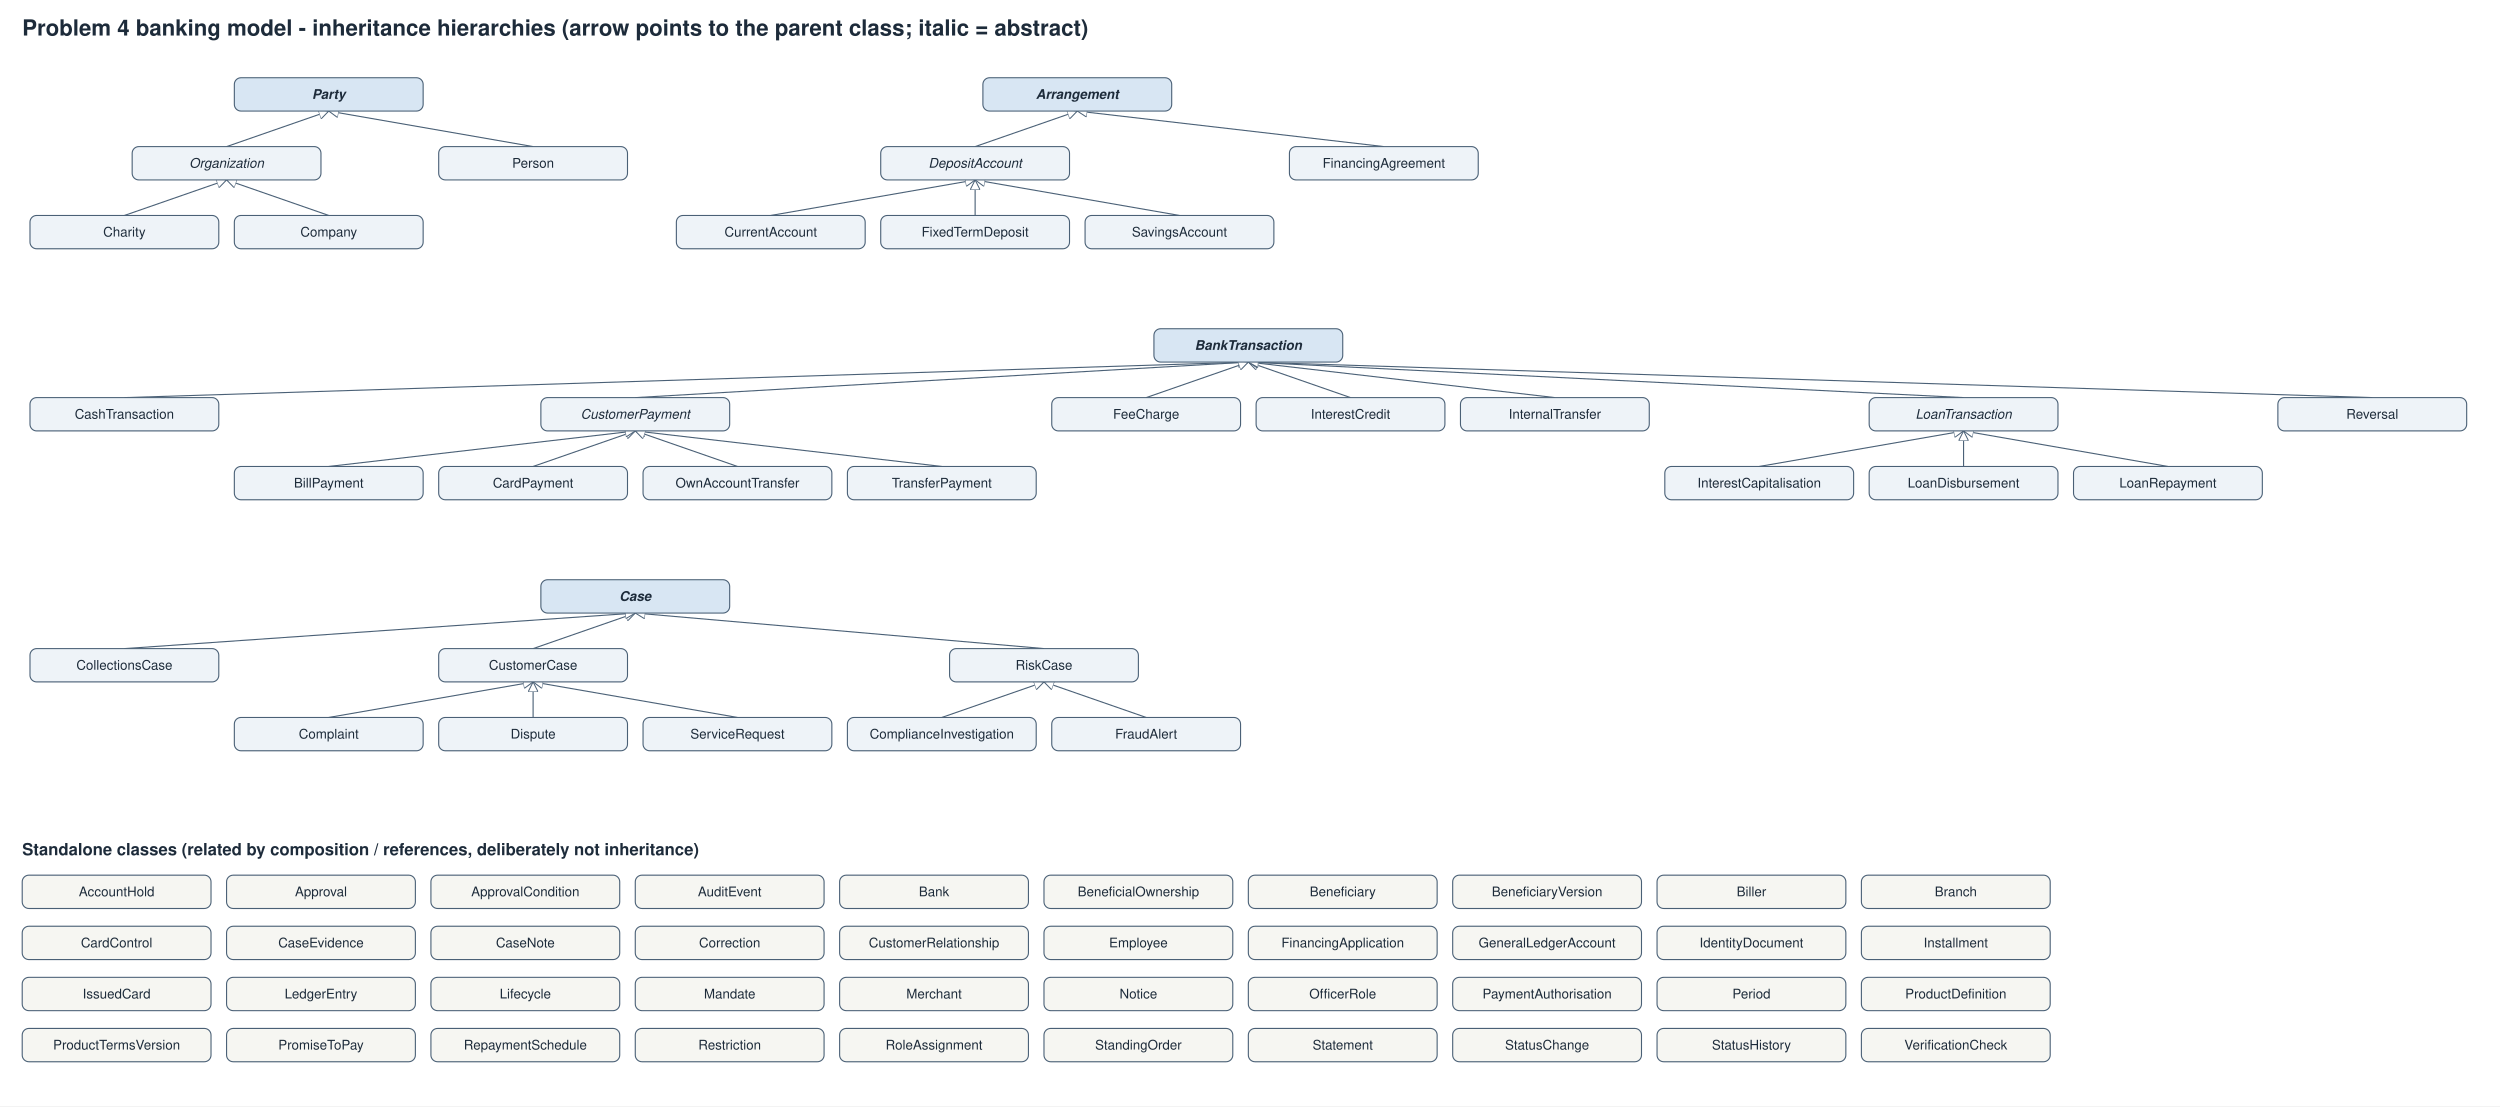
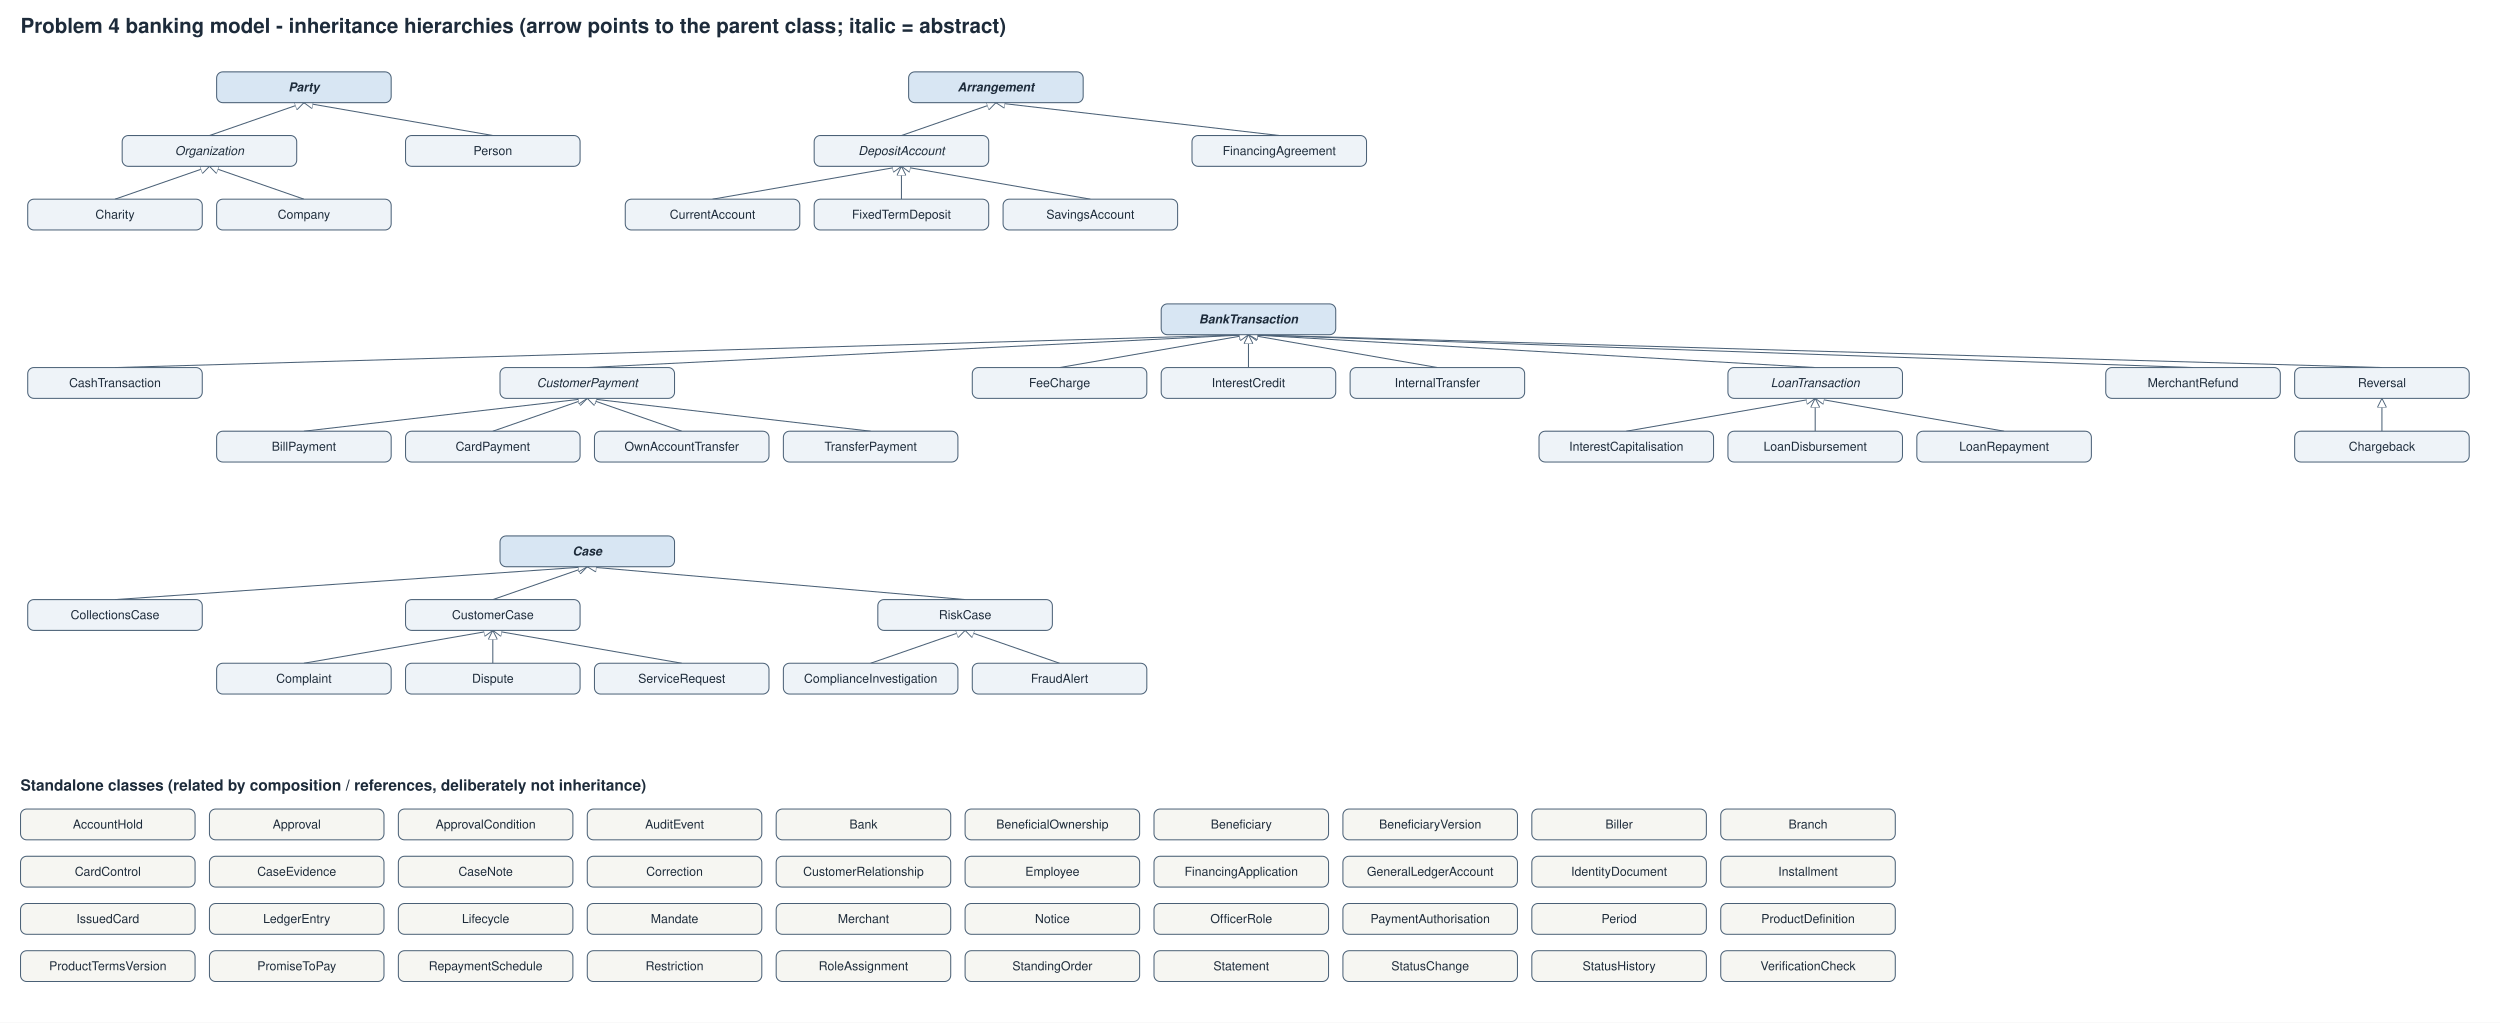
- <svg xmlns="http://www.w3.org/2000/svg" width="2251" height="996" font-family="Helvetica, Arial, sans-serif" font-size="12">
+ <svg xmlns="http://www.w3.org/2000/svg" width="2435" height="996" font-family="Helvetica, Arial, sans-serif" font-size="12">
  <rect width="100%" height="100%" fill="#ffffff" />
  <text x="20" y="32" font-size="20" font-weight="bold" fill="#1d2b3a">Problem 4 banking model - inheritance hierarchies (arrow points to the parent class; italic = abstract)</text>
  <text x="20" y="770" font-size="15" font-weight="bold" fill="#1d2b3a">Standalone classes (related by composition / references, deliberately not inheritance)</text>
  <defs>
    <marker id="tri" viewBox="0 0 10 10" refX="10" refY="5" markerWidth="9" markerHeight="9" orient="auto">
      <path d="M0,0 L10,5 L0,10 z" fill="#ffffff" stroke="#4a6076" />
    </marker>
  </defs>
  <line x1="480" y1="132" x2="296" y2="100" stroke="#4a6076" marker-end="url(#tri)" />
  <line x1="204" y1="132" x2="296" y2="100" stroke="#4a6076" marker-end="url(#tri)" />
  <line x1="296" y1="194" x2="204" y2="162" stroke="#4a6076" marker-end="url(#tri)" />
  <line x1="112" y1="194" x2="204" y2="162" stroke="#4a6076" marker-end="url(#tri)" />
  <line x1="878" y1="132" x2="970" y2="100" stroke="#4a6076" marker-end="url(#tri)" />
  <line x1="694" y1="194" x2="878" y2="162" stroke="#4a6076" marker-end="url(#tri)" />
  <line x1="1062" y1="194" x2="878" y2="162" stroke="#4a6076" marker-end="url(#tri)" />
  <line x1="878" y1="194" x2="878" y2="162" stroke="#4a6076" marker-end="url(#tri)" />
  <line x1="1246" y1="132" x2="970" y2="100" stroke="#4a6076" marker-end="url(#tri)" />
-   <line x1="572" y1="358" x2="1124" y2="326" stroke="#4a6076" marker-end="url(#tri)" />
+   <line x1="572" y1="358" x2="1216" y2="326" stroke="#4a6076" marker-end="url(#tri)" />
  <line x1="848" y1="420" x2="572" y2="388" stroke="#4a6076" marker-end="url(#tri)" />
  <line x1="480" y1="420" x2="572" y2="388" stroke="#4a6076" marker-end="url(#tri)" />
  <line x1="296" y1="420" x2="572" y2="388" stroke="#4a6076" marker-end="url(#tri)" />
  <line x1="664" y1="420" x2="572" y2="388" stroke="#4a6076" marker-end="url(#tri)" />
-   <line x1="112" y1="358" x2="1124" y2="326" stroke="#4a6076" marker-end="url(#tri)" />
-   <line x1="1032" y1="358" x2="1124" y2="326" stroke="#4a6076" marker-end="url(#tri)" />
-   <line x1="1216" y1="358" x2="1124" y2="326" stroke="#4a6076" marker-end="url(#tri)" />
-   <line x1="2136" y1="358" x2="1124" y2="326" stroke="#4a6076" marker-end="url(#tri)" />
-   <line x1="1400" y1="358" x2="1124" y2="326" stroke="#4a6076" marker-end="url(#tri)" />
-   <line x1="1768" y1="358" x2="1124" y2="326" stroke="#4a6076" marker-end="url(#tri)" />
+   <line x1="112" y1="358" x2="1216" y2="326" stroke="#4a6076" marker-end="url(#tri)" />
+   <line x1="1032" y1="358" x2="1216" y2="326" stroke="#4a6076" marker-end="url(#tri)" />
+   <line x1="1216" y1="358" x2="1216" y2="326" stroke="#4a6076" marker-end="url(#tri)" />
+   <line x1="2320" y1="358" x2="1216" y2="326" stroke="#4a6076" marker-end="url(#tri)" />
+   <line x1="2320" y1="420" x2="2320" y2="388" stroke="#4a6076" marker-end="url(#tri)" />
+   <line x1="2136" y1="358" x2="1216" y2="326" stroke="#4a6076" marker-end="url(#tri)" />
+   <line x1="1400" y1="358" x2="1216" y2="326" stroke="#4a6076" marker-end="url(#tri)" />
+   <line x1="1768" y1="358" x2="1216" y2="326" stroke="#4a6076" marker-end="url(#tri)" />
  <line x1="1768" y1="420" x2="1768" y2="388" stroke="#4a6076" marker-end="url(#tri)" />
  <line x1="1584" y1="420" x2="1768" y2="388" stroke="#4a6076" marker-end="url(#tri)" />
  <line x1="1952" y1="420" x2="1768" y2="388" stroke="#4a6076" marker-end="url(#tri)" />
  <line x1="480" y1="584" x2="572" y2="552" stroke="#4a6076" marker-end="url(#tri)" />
  <line x1="480" y1="646" x2="480" y2="614" stroke="#4a6076" marker-end="url(#tri)" />
  <line x1="296" y1="646" x2="480" y2="614" stroke="#4a6076" marker-end="url(#tri)" />
  <line x1="664" y1="646" x2="480" y2="614" stroke="#4a6076" marker-end="url(#tri)" />
  <line x1="940" y1="584" x2="572" y2="552" stroke="#4a6076" marker-end="url(#tri)" />
  <line x1="1032" y1="646" x2="940" y2="614" stroke="#4a6076" marker-end="url(#tri)" />
  <line x1="848" y1="646" x2="940" y2="614" stroke="#4a6076" marker-end="url(#tri)" />
  <line x1="112" y1="584" x2="572" y2="552" stroke="#4a6076" marker-end="url(#tri)" />
  <rect x="211" y="70" width="170" height="30" rx="6" fill="#d8e6f3" stroke="#4a6076" />
  <text x="296" y="89" text-anchor="middle" fill="#1d2b3a" font-weight="bold" font-style="italic">Party</text>
  <rect x="119" y="132" width="170" height="30" rx="6" fill="#eef3f8" stroke="#4a6076" />
  <text x="204" y="151" text-anchor="middle" fill="#1d2b3a" font-style="italic">Organization</text>
  <rect x="27" y="194" width="170" height="30" rx="6" fill="#eef3f8" stroke="#4a6076" />
  <text x="112" y="213" text-anchor="middle" fill="#1d2b3a">Charity</text>
  <rect x="211" y="194" width="170" height="30" rx="6" fill="#eef3f8" stroke="#4a6076" />
  <text x="296" y="213" text-anchor="middle" fill="#1d2b3a">Company</text>
  <rect x="395" y="132" width="170" height="30" rx="6" fill="#eef3f8" stroke="#4a6076" />
  <text x="480" y="151" text-anchor="middle" fill="#1d2b3a">Person</text>
  <rect x="885" y="70" width="170" height="30" rx="6" fill="#d8e6f3" stroke="#4a6076" />
  <text x="970" y="89" text-anchor="middle" fill="#1d2b3a" font-weight="bold" font-style="italic">Arrangement</text>
  <rect x="793" y="132" width="170" height="30" rx="6" fill="#eef3f8" stroke="#4a6076" />
  <text x="878" y="151" text-anchor="middle" fill="#1d2b3a" font-style="italic">DepositAccount</text>
  <rect x="609" y="194" width="170" height="30" rx="6" fill="#eef3f8" stroke="#4a6076" />
  <text x="694" y="213" text-anchor="middle" fill="#1d2b3a">CurrentAccount</text>
  <rect x="793" y="194" width="170" height="30" rx="6" fill="#eef3f8" stroke="#4a6076" />
  <text x="878" y="213" text-anchor="middle" fill="#1d2b3a">FixedTermDeposit</text>
  <rect x="977" y="194" width="170" height="30" rx="6" fill="#eef3f8" stroke="#4a6076" />
  <text x="1062" y="213" text-anchor="middle" fill="#1d2b3a">SavingsAccount</text>
  <rect x="1161" y="132" width="170" height="30" rx="6" fill="#eef3f8" stroke="#4a6076" />
  <text x="1246" y="151" text-anchor="middle" fill="#1d2b3a">FinancingAgreement</text>
-   <rect x="1039" y="296" width="170" height="30" rx="6" fill="#d8e6f3" stroke="#4a6076" />
-   <text x="1124" y="315" text-anchor="middle" fill="#1d2b3a" font-weight="bold" font-style="italic">BankTransaction</text>
+   <rect x="1131" y="296" width="170" height="30" rx="6" fill="#d8e6f3" stroke="#4a6076" />
+   <text x="1216" y="315" text-anchor="middle" fill="#1d2b3a" font-weight="bold" font-style="italic">BankTransaction</text>
  <rect x="27" y="358" width="170" height="30" rx="6" fill="#eef3f8" stroke="#4a6076" />
  <text x="112" y="377" text-anchor="middle" fill="#1d2b3a">CashTransaction</text>
  <rect x="487" y="358" width="170" height="30" rx="6" fill="#eef3f8" stroke="#4a6076" />
  <text x="572" y="377" text-anchor="middle" fill="#1d2b3a" font-style="italic">CustomerPayment</text>
  <rect x="211" y="420" width="170" height="30" rx="6" fill="#eef3f8" stroke="#4a6076" />
  <text x="296" y="439" text-anchor="middle" fill="#1d2b3a">BillPayment</text>
  <rect x="395" y="420" width="170" height="30" rx="6" fill="#eef3f8" stroke="#4a6076" />
  <text x="480" y="439" text-anchor="middle" fill="#1d2b3a">CardPayment</text>
  <rect x="579" y="420" width="170" height="30" rx="6" fill="#eef3f8" stroke="#4a6076" />
  <text x="664" y="439" text-anchor="middle" fill="#1d2b3a">OwnAccountTransfer</text>
  <rect x="763" y="420" width="170" height="30" rx="6" fill="#eef3f8" stroke="#4a6076" />
  <text x="848" y="439" text-anchor="middle" fill="#1d2b3a">TransferPayment</text>
  <rect x="947" y="358" width="170" height="30" rx="6" fill="#eef3f8" stroke="#4a6076" />
  <text x="1032" y="377" text-anchor="middle" fill="#1d2b3a">FeeCharge</text>
  <rect x="1131" y="358" width="170" height="30" rx="6" fill="#eef3f8" stroke="#4a6076" />
  <text x="1216" y="377" text-anchor="middle" fill="#1d2b3a">InterestCredit</text>
  <rect x="1315" y="358" width="170" height="30" rx="6" fill="#eef3f8" stroke="#4a6076" />
  <text x="1400" y="377" text-anchor="middle" fill="#1d2b3a">InternalTransfer</text>
  <rect x="1683" y="358" width="170" height="30" rx="6" fill="#eef3f8" stroke="#4a6076" />
  <text x="1768" y="377" text-anchor="middle" fill="#1d2b3a" font-style="italic">LoanTransaction</text>
  <rect x="1499" y="420" width="170" height="30" rx="6" fill="#eef3f8" stroke="#4a6076" />
  <text x="1584" y="439" text-anchor="middle" fill="#1d2b3a">InterestCapitalisation</text>
  <rect x="1683" y="420" width="170" height="30" rx="6" fill="#eef3f8" stroke="#4a6076" />
  <text x="1768" y="439" text-anchor="middle" fill="#1d2b3a">LoanDisbursement</text>
  <rect x="1867" y="420" width="170" height="30" rx="6" fill="#eef3f8" stroke="#4a6076" />
  <text x="1952" y="439" text-anchor="middle" fill="#1d2b3a">LoanRepayment</text>
  <rect x="2051" y="358" width="170" height="30" rx="6" fill="#eef3f8" stroke="#4a6076" />
-   <text x="2136" y="377" text-anchor="middle" fill="#1d2b3a">Reversal</text>
+   <text x="2136" y="377" text-anchor="middle" fill="#1d2b3a">MerchantRefund</text>
+   <rect x="2235" y="358" width="170" height="30" rx="6" fill="#eef3f8" stroke="#4a6076" />
+   <text x="2320" y="377" text-anchor="middle" fill="#1d2b3a">Reversal</text>
+   <rect x="2235" y="420" width="170" height="30" rx="6" fill="#eef3f8" stroke="#4a6076" />
+   <text x="2320" y="439" text-anchor="middle" fill="#1d2b3a">Chargeback</text>
  <rect x="487" y="522" width="170" height="30" rx="6" fill="#d8e6f3" stroke="#4a6076" />
  <text x="572" y="541" text-anchor="middle" fill="#1d2b3a" font-weight="bold" font-style="italic">Case</text>
  <rect x="27" y="584" width="170" height="30" rx="6" fill="#eef3f8" stroke="#4a6076" />
  <text x="112" y="603" text-anchor="middle" fill="#1d2b3a">CollectionsCase</text>
  <rect x="395" y="584" width="170" height="30" rx="6" fill="#eef3f8" stroke="#4a6076" />
  <text x="480" y="603" text-anchor="middle" fill="#1d2b3a">CustomerCase</text>
  <rect x="211" y="646" width="170" height="30" rx="6" fill="#eef3f8" stroke="#4a6076" />
  <text x="296" y="665" text-anchor="middle" fill="#1d2b3a">Complaint</text>
  <rect x="395" y="646" width="170" height="30" rx="6" fill="#eef3f8" stroke="#4a6076" />
  <text x="480" y="665" text-anchor="middle" fill="#1d2b3a">Dispute</text>
  <rect x="579" y="646" width="170" height="30" rx="6" fill="#eef3f8" stroke="#4a6076" />
  <text x="664" y="665" text-anchor="middle" fill="#1d2b3a">ServiceRequest</text>
  <rect x="855" y="584" width="170" height="30" rx="6" fill="#eef3f8" stroke="#4a6076" />
  <text x="940" y="603" text-anchor="middle" fill="#1d2b3a">RiskCase</text>
  <rect x="763" y="646" width="170" height="30" rx="6" fill="#eef3f8" stroke="#4a6076" />
  <text x="848" y="665" text-anchor="middle" fill="#1d2b3a">ComplianceInvestigation</text>
  <rect x="947" y="646" width="170" height="30" rx="6" fill="#eef3f8" stroke="#4a6076" />
  <text x="1032" y="665" text-anchor="middle" fill="#1d2b3a">FraudAlert</text>
  <rect x="20" y="788" width="170" height="30" rx="6" fill="#f6f6f2" stroke="#4a6076" />
  <text x="105" y="807" text-anchor="middle" fill="#1d2b3a">AccountHold</text>
  <rect x="204" y="788" width="170" height="30" rx="6" fill="#f6f6f2" stroke="#4a6076" />
  <text x="289" y="807" text-anchor="middle" fill="#1d2b3a">Approval</text>
  <rect x="388" y="788" width="170" height="30" rx="6" fill="#f6f6f2" stroke="#4a6076" />
  <text x="473" y="807" text-anchor="middle" fill="#1d2b3a">ApprovalCondition</text>
  <rect x="572" y="788" width="170" height="30" rx="6" fill="#f6f6f2" stroke="#4a6076" />
  <text x="657" y="807" text-anchor="middle" fill="#1d2b3a">AuditEvent</text>
  <rect x="756" y="788" width="170" height="30" rx="6" fill="#f6f6f2" stroke="#4a6076" />
  <text x="841" y="807" text-anchor="middle" fill="#1d2b3a">Bank</text>
  <rect x="940" y="788" width="170" height="30" rx="6" fill="#f6f6f2" stroke="#4a6076" />
  <text x="1025" y="807" text-anchor="middle" fill="#1d2b3a">BeneficialOwnership</text>
  <rect x="1124" y="788" width="170" height="30" rx="6" fill="#f6f6f2" stroke="#4a6076" />
  <text x="1209" y="807" text-anchor="middle" fill="#1d2b3a">Beneficiary</text>
  <rect x="1308" y="788" width="170" height="30" rx="6" fill="#f6f6f2" stroke="#4a6076" />
  <text x="1393" y="807" text-anchor="middle" fill="#1d2b3a">BeneficiaryVersion</text>
  <rect x="1492" y="788" width="170" height="30" rx="6" fill="#f6f6f2" stroke="#4a6076" />
  <text x="1577" y="807" text-anchor="middle" fill="#1d2b3a">Biller</text>
  <rect x="1676" y="788" width="170" height="30" rx="6" fill="#f6f6f2" stroke="#4a6076" />
  <text x="1761" y="807" text-anchor="middle" fill="#1d2b3a">Branch</text>
  <rect x="20" y="834" width="170" height="30" rx="6" fill="#f6f6f2" stroke="#4a6076" />
  <text x="105" y="853" text-anchor="middle" fill="#1d2b3a">CardControl</text>
  <rect x="204" y="834" width="170" height="30" rx="6" fill="#f6f6f2" stroke="#4a6076" />
  <text x="289" y="853" text-anchor="middle" fill="#1d2b3a">CaseEvidence</text>
  <rect x="388" y="834" width="170" height="30" rx="6" fill="#f6f6f2" stroke="#4a6076" />
  <text x="473" y="853" text-anchor="middle" fill="#1d2b3a">CaseNote</text>
  <rect x="572" y="834" width="170" height="30" rx="6" fill="#f6f6f2" stroke="#4a6076" />
  <text x="657" y="853" text-anchor="middle" fill="#1d2b3a">Correction</text>
  <rect x="756" y="834" width="170" height="30" rx="6" fill="#f6f6f2" stroke="#4a6076" />
  <text x="841" y="853" text-anchor="middle" fill="#1d2b3a">CustomerRelationship</text>
  <rect x="940" y="834" width="170" height="30" rx="6" fill="#f6f6f2" stroke="#4a6076" />
  <text x="1025" y="853" text-anchor="middle" fill="#1d2b3a">Employee</text>
  <rect x="1124" y="834" width="170" height="30" rx="6" fill="#f6f6f2" stroke="#4a6076" />
  <text x="1209" y="853" text-anchor="middle" fill="#1d2b3a">FinancingApplication</text>
  <rect x="1308" y="834" width="170" height="30" rx="6" fill="#f6f6f2" stroke="#4a6076" />
  <text x="1393" y="853" text-anchor="middle" fill="#1d2b3a">GeneralLedgerAccount</text>
  <rect x="1492" y="834" width="170" height="30" rx="6" fill="#f6f6f2" stroke="#4a6076" />
  <text x="1577" y="853" text-anchor="middle" fill="#1d2b3a">IdentityDocument</text>
  <rect x="1676" y="834" width="170" height="30" rx="6" fill="#f6f6f2" stroke="#4a6076" />
  <text x="1761" y="853" text-anchor="middle" fill="#1d2b3a">Installment</text>
  <rect x="20" y="880" width="170" height="30" rx="6" fill="#f6f6f2" stroke="#4a6076" />
  <text x="105" y="899" text-anchor="middle" fill="#1d2b3a">IssuedCard</text>
  <rect x="204" y="880" width="170" height="30" rx="6" fill="#f6f6f2" stroke="#4a6076" />
  <text x="289" y="899" text-anchor="middle" fill="#1d2b3a">LedgerEntry</text>
  <rect x="388" y="880" width="170" height="30" rx="6" fill="#f6f6f2" stroke="#4a6076" />
  <text x="473" y="899" text-anchor="middle" fill="#1d2b3a">Lifecycle</text>
  <rect x="572" y="880" width="170" height="30" rx="6" fill="#f6f6f2" stroke="#4a6076" />
  <text x="657" y="899" text-anchor="middle" fill="#1d2b3a">Mandate</text>
  <rect x="756" y="880" width="170" height="30" rx="6" fill="#f6f6f2" stroke="#4a6076" />
  <text x="841" y="899" text-anchor="middle" fill="#1d2b3a">Merchant</text>
  <rect x="940" y="880" width="170" height="30" rx="6" fill="#f6f6f2" stroke="#4a6076" />
  <text x="1025" y="899" text-anchor="middle" fill="#1d2b3a">Notice</text>
  <rect x="1124" y="880" width="170" height="30" rx="6" fill="#f6f6f2" stroke="#4a6076" />
  <text x="1209" y="899" text-anchor="middle" fill="#1d2b3a">OfficerRole</text>
  <rect x="1308" y="880" width="170" height="30" rx="6" fill="#f6f6f2" stroke="#4a6076" />
  <text x="1393" y="899" text-anchor="middle" fill="#1d2b3a">PaymentAuthorisation</text>
  <rect x="1492" y="880" width="170" height="30" rx="6" fill="#f6f6f2" stroke="#4a6076" />
  <text x="1577" y="899" text-anchor="middle" fill="#1d2b3a">Period</text>
  <rect x="1676" y="880" width="170" height="30" rx="6" fill="#f6f6f2" stroke="#4a6076" />
  <text x="1761" y="899" text-anchor="middle" fill="#1d2b3a">ProductDefinition</text>
  <rect x="20" y="926" width="170" height="30" rx="6" fill="#f6f6f2" stroke="#4a6076" />
  <text x="105" y="945" text-anchor="middle" fill="#1d2b3a">ProductTermsVersion</text>
  <rect x="204" y="926" width="170" height="30" rx="6" fill="#f6f6f2" stroke="#4a6076" />
  <text x="289" y="945" text-anchor="middle" fill="#1d2b3a">PromiseToPay</text>
  <rect x="388" y="926" width="170" height="30" rx="6" fill="#f6f6f2" stroke="#4a6076" />
  <text x="473" y="945" text-anchor="middle" fill="#1d2b3a">RepaymentSchedule</text>
  <rect x="572" y="926" width="170" height="30" rx="6" fill="#f6f6f2" stroke="#4a6076" />
  <text x="657" y="945" text-anchor="middle" fill="#1d2b3a">Restriction</text>
  <rect x="756" y="926" width="170" height="30" rx="6" fill="#f6f6f2" stroke="#4a6076" />
  <text x="841" y="945" text-anchor="middle" fill="#1d2b3a">RoleAssignment</text>
  <rect x="940" y="926" width="170" height="30" rx="6" fill="#f6f6f2" stroke="#4a6076" />
  <text x="1025" y="945" text-anchor="middle" fill="#1d2b3a">StandingOrder</text>
  <rect x="1124" y="926" width="170" height="30" rx="6" fill="#f6f6f2" stroke="#4a6076" />
  <text x="1209" y="945" text-anchor="middle" fill="#1d2b3a">Statement</text>
  <rect x="1308" y="926" width="170" height="30" rx="6" fill="#f6f6f2" stroke="#4a6076" />
  <text x="1393" y="945" text-anchor="middle" fill="#1d2b3a">StatusChange</text>
  <rect x="1492" y="926" width="170" height="30" rx="6" fill="#f6f6f2" stroke="#4a6076" />
  <text x="1577" y="945" text-anchor="middle" fill="#1d2b3a">StatusHistory</text>
  <rect x="1676" y="926" width="170" height="30" rx="6" fill="#f6f6f2" stroke="#4a6076" />
  <text x="1761" y="945" text-anchor="middle" fill="#1d2b3a">VerificationCheck</text>
</svg>
